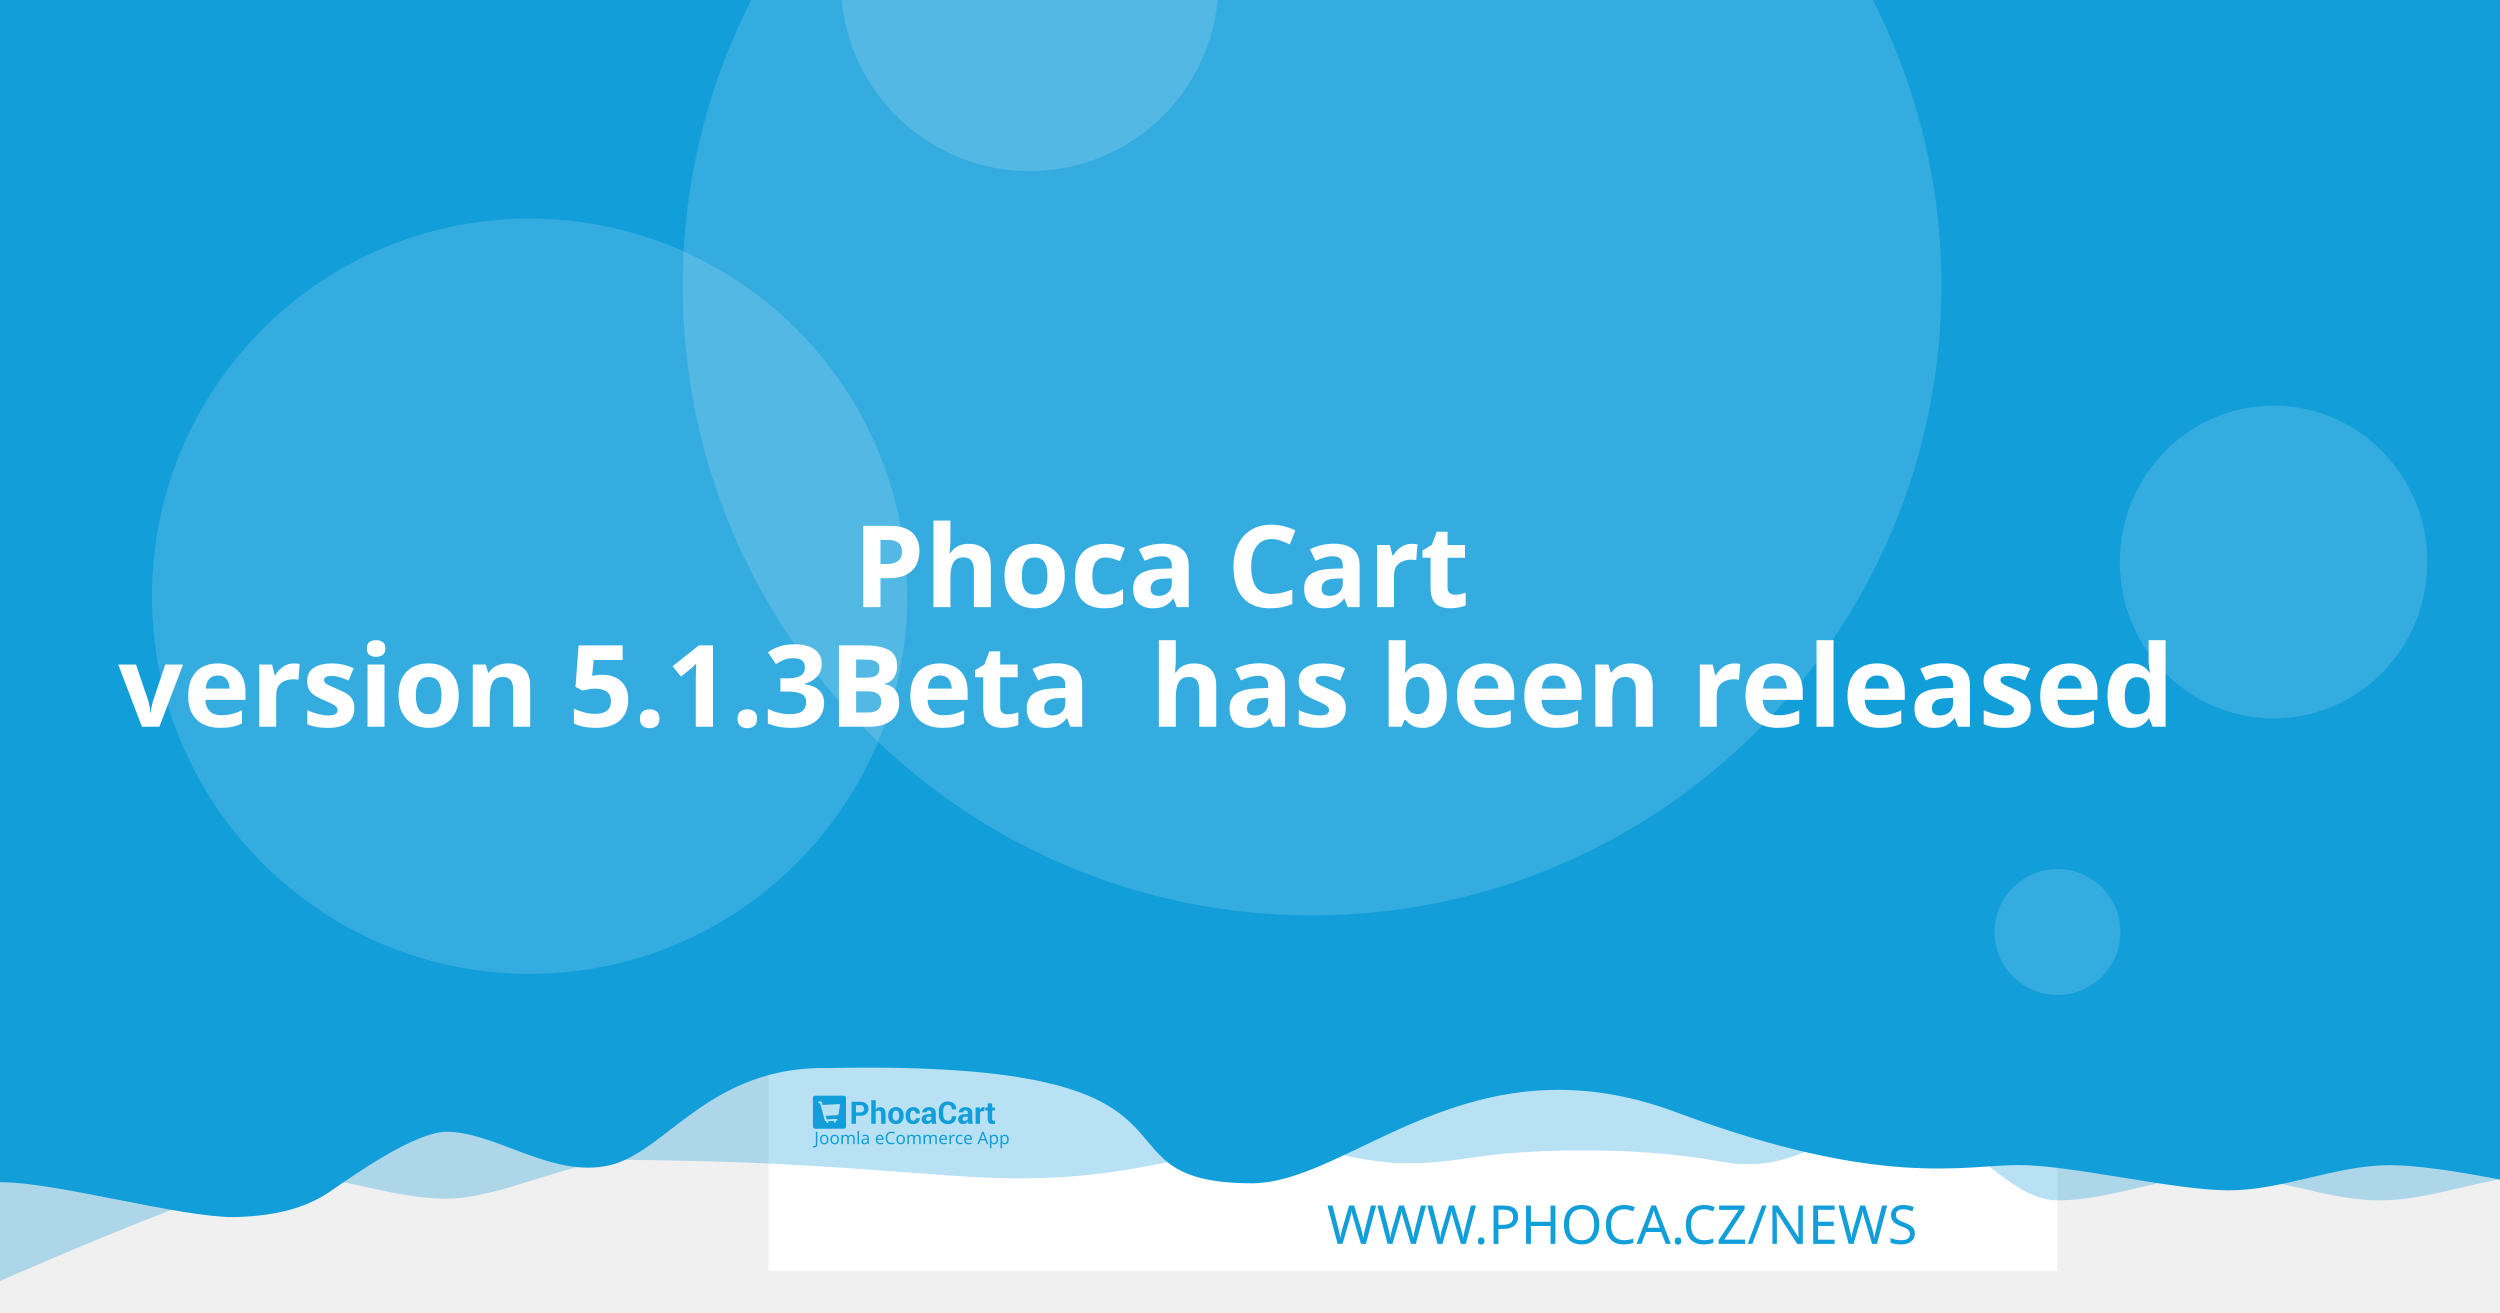
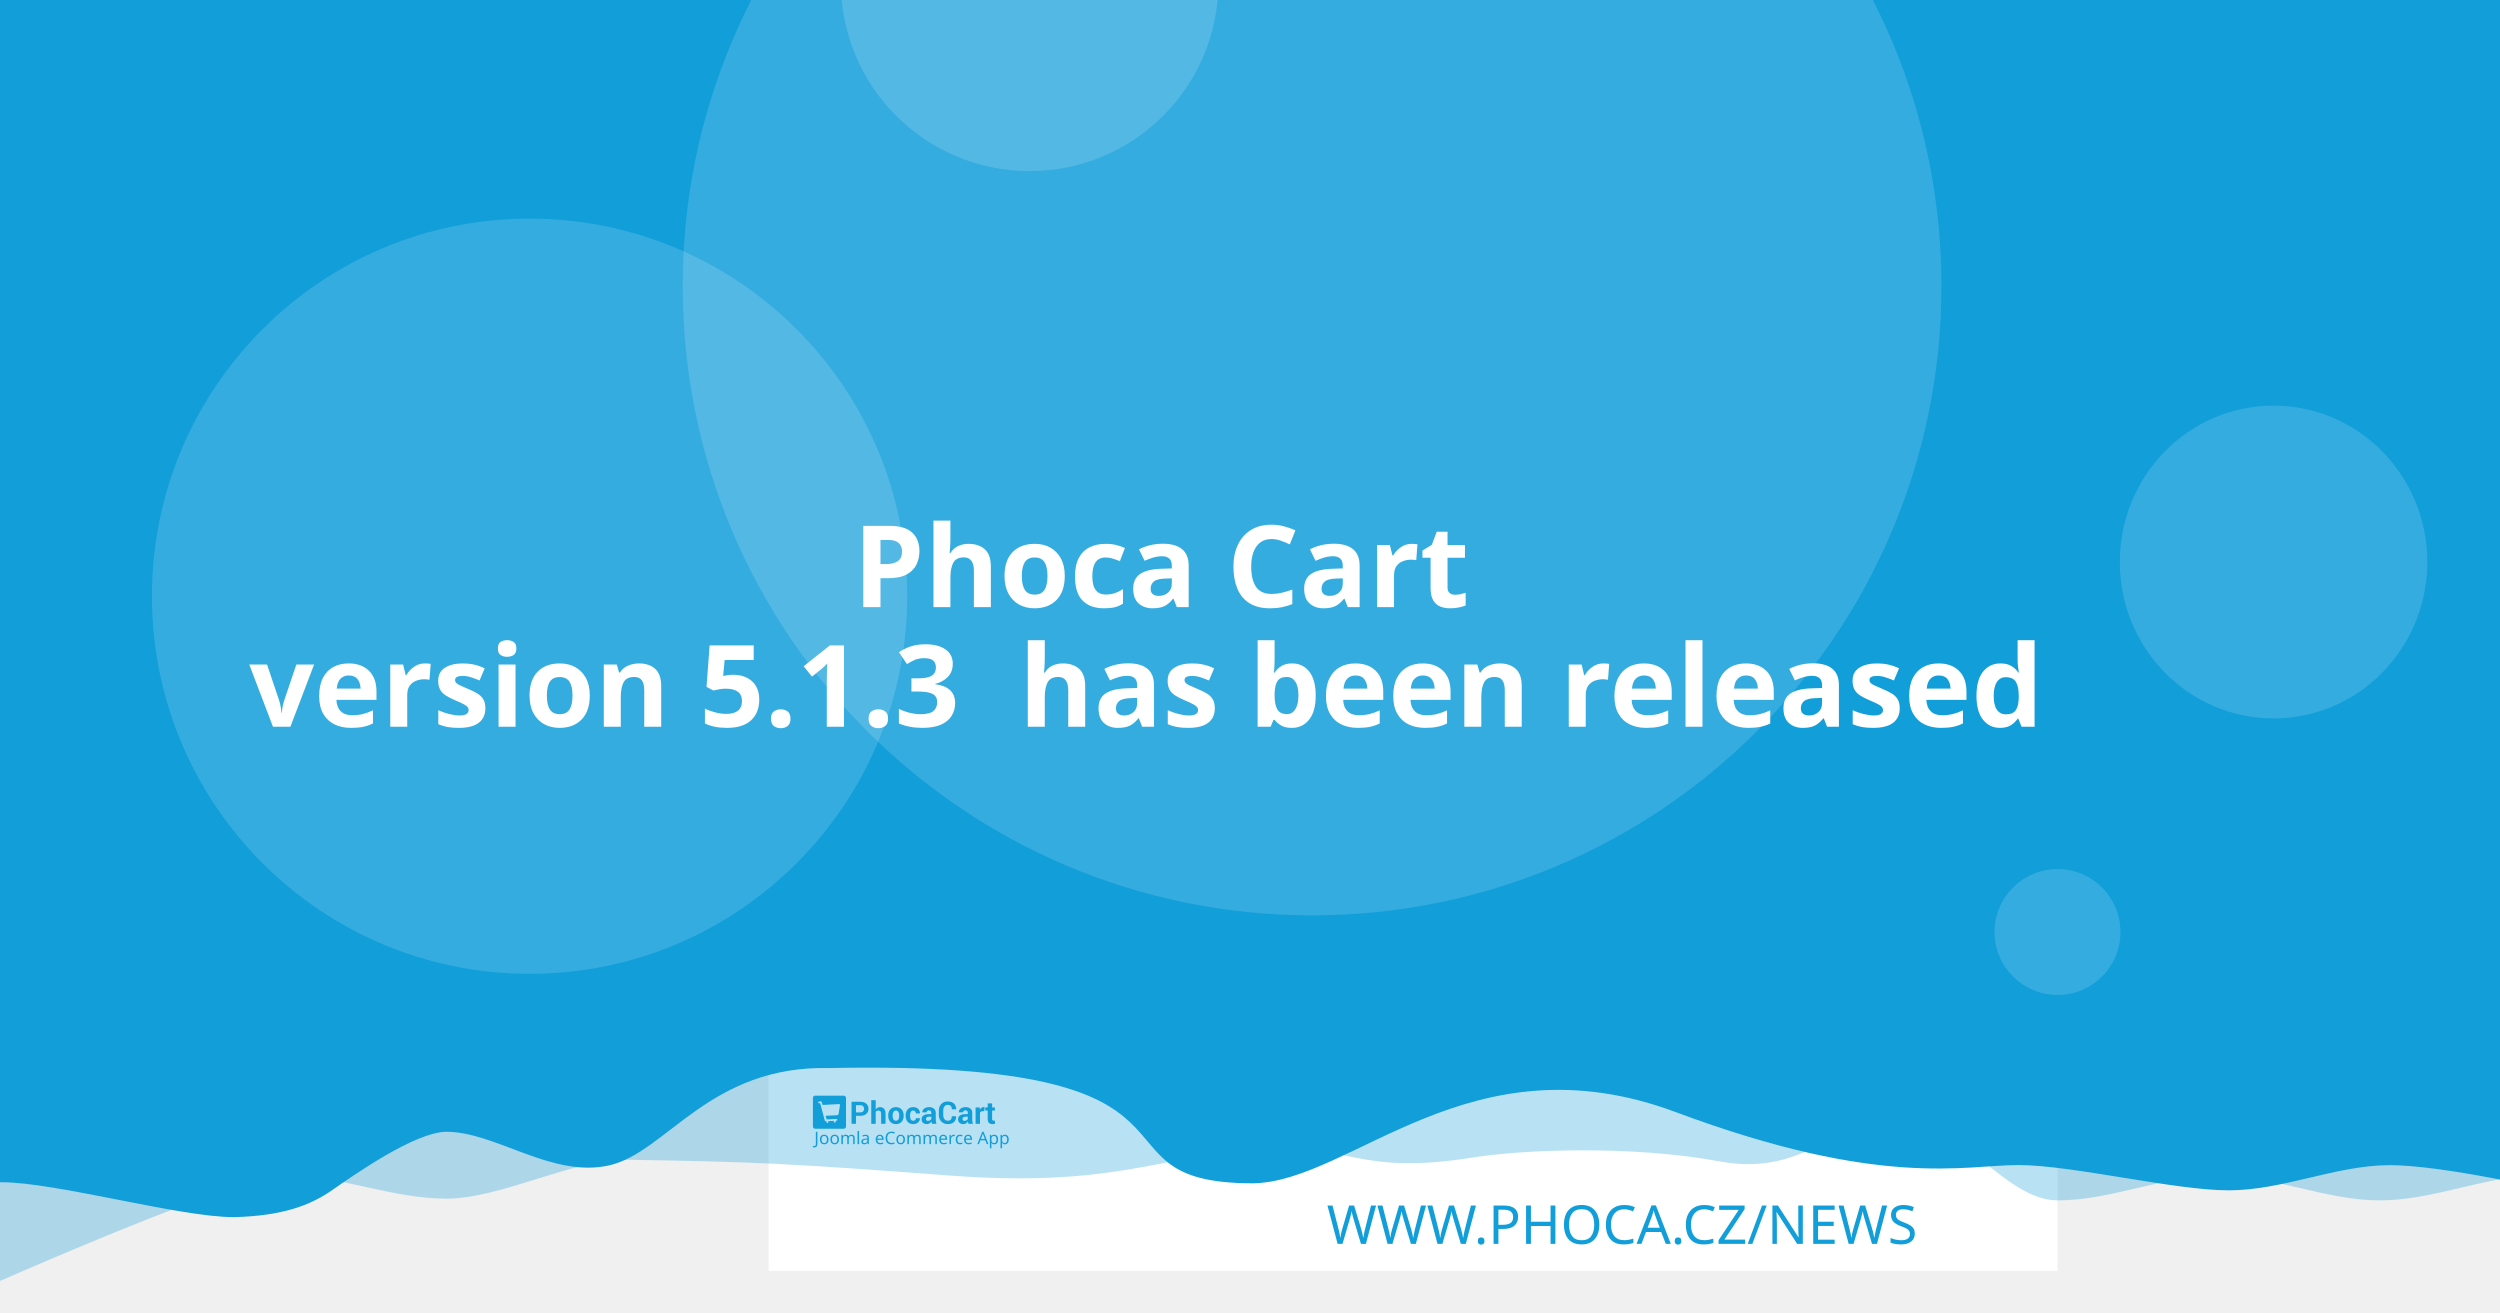
<svg xmlns="http://www.w3.org/2000/svg" width="1200" height="630" viewBox="0 0 1200 630" version="1.1" id="svg5">
  <defs id="defs2" />
  <g id="layer1">
    <path d="m 20.256,108.517 a 7.714,7.714 0 0 0 -7.714,7.714 v 97.981 a 7.714,7.714 0 0 0 7.714,7.714 h 97.976 a 7.714,7.714 0 0 0 7.714,-7.714 v -97.981 a 7.714,7.714 0 0 0 -7.714,-7.714 z m 19.435,19.56 c 0.714,-0.04 1.37,0.151 1.984,0.583 0.613,0.434 1.018,0.978 1.215,1.637 l 2.918,10.039 56.209,-2.948 c 1.002,-0.052 1.838,0.296 2.506,1.04 0.665,0.732 0.929,1.612 0.768,2.626 l -4.71,30.132 c -0.167,0.89 -0.688,1.809 -1.557,2.747 -0.869,0.95 -2.001,1.463 -3.38,1.537 l -39.707,2.079 3.671,12.389 33.562,-1.758 c 0.878,-0.049 1.633,0.215 2.28,0.783 0.632,0.583 0.971,1.312 1.019,2.19 0.046,0.878 -0.215,1.633 -0.783,2.28 -0.583,0.635 -1.312,0.974 -2.19,1.019 l -3.139,0.166 0.166,3.134 c 0.046,0.881 -0.215,1.638 -0.798,2.27 -0.571,0.647 -1.294,0.99 -2.174,1.034 -0.878,0.046 -1.635,-0.215 -2.27,-0.798 -0.647,-0.571 -0.984,-1.297 -1.03,-2.174 l -0.166,-3.134 -18.817,0.979 0.161,3.139 c 0.046,0.881 -0.212,1.638 -0.783,2.27 -0.583,0.647 -1.312,0.988 -2.19,1.034 -0.878,0.049 -1.633,-0.215 -2.28,-0.798 -0.635,-0.571 -0.974,-1.297 -1.019,-2.174 l -0.166,-3.139 -1.943,0.101 c -0.753,0.039 -1.441,-0.135 -2.079,-0.517 -0.623,-0.383 -1.068,-0.764 -1.341,-1.125 l -0.347,-0.613 -15.769,-59.624 -3.39,0.176 c -0.841,0.046 -1.586,-0.219 -2.245,-0.798 -0.659,-0.571 -1.009,-1.292 -1.055,-2.169 -0.046,-0.881 0.225,-1.635 0.824,-2.27 0.595,-0.647 1.308,-0.989 2.149,-1.034 z" style="fill:#ffffff;stroke-width:1.208;paint-order:stroke fill markers" id="path400" />
    <rect style="opacity:1;fill:#ffffff;stroke-width:6.042;stroke-linejoin:round;paint-order:stroke fill markers" id="rect723" width="618.676" height="618.676" x="368.924" y="-8.647" />
    <path id="rect4460" style="opacity:0.3;fill:#129ed9;fill-opacity:1;stroke-width:6.042;stroke-linejoin:round;paint-order:stroke fill markers" d="M 59.586,-3.814 H 1296.938 v 580.009 c 0,0 -51.556,-12.084 -77.334,-12.084 -25.778,0 -51.244,12.084 -77.335,12.084 -26.091,0 -51.556,-12.084 -77.334,-12.084 -25.778,0 -51.244,12.084 -77.335,12.084 -26.091,0 -50.615,-41.931 -76.393,-41.931 -25.778,0 -43.072,31.169 -85.504,23.256 -42.433,-7.913 -95.293,-5.729 -119.04,-1.869 -57.142,9.103 -59.508,-8.125 -105.573,-4.001 -46.065,4.124 -68.78,18.359 -145.373,12.602 -76.593,-5.757 -93.029,-6.595 -155.544,-7.578 -25.778,0 -59.826,18.693 -85.917,18.693 -26.091,0 -51.556,-11.254 -77.334,-11.254 -25.778,0 -172.338,66.428 -172.338,66.428 z" />
    <path id="rect4460-5" style="fill:#129ed9;fill-opacity:1;stroke-width:6.042;stroke-linejoin:round;paint-order:stroke fill markers" d="M -12.915,-8.647 H 1224.437 v 580.009 c 0,0 -51.556,-12.084 -77.334,-12.084 -25.778,0 -51.243,12.084 -77.334,12.084 -26.091,0 -75.228,-12.142 -101.006,-12.142 -25.778,0 -65.794,11.416 -164.408,-25.412 -98.613,-36.828 -155.373,33.433 -202.968,34.185 -85.545,-0.05 -3.558,-59.324 -203.248,-55.331 -57.687,-1.357 -78.127,40.433 -105.693,46.704 -27.566,6.271 -54.486,-16.105 -78.151,-16.105 -14.933,0 -44.462,20.77 -54.88,28.017 -10.418,7.247 -23.732,12.357 -47.124,12.95 -26.091,0 -85.565,-16.747 -111.343,-16.747 -25.778,0 -13.863,3.88 -13.863,3.88 z" />
    <circle style="opacity:0.15;fill:#ffffff;fill-opacity:1;stroke-width:6.042;stroke-linejoin:round;paint-order:stroke fill markers" id="path8376" cx="629.794" cy="137.279" r="302.088" />
    <text xml:space="preserve" style="font-style:normal;font-weight:normal;font-size:25.778px;line-height:1.25;font-family:sans-serif;fill:#129ed9;fill-opacity:1;stroke:none;stroke-width:1.208" x="953.817" y="597.071" id="text2910-3-7">
      <tspan id="tspan2908-6-5" x="953.817" y="597.071" style="font-style:normal;font-variant:normal;font-weight:300;font-stretch:normal;font-size:25.778px;font-family:Montserrat;-inkscape-font-specification:'Montserrat Light';text-align:end;text-anchor:end;fill:#129ed9;fill-opacity:1;stroke-width:1.208">WWW.PHOCA.CZ/NEWS</tspan>
    </text>
    <text xml:space="preserve" style="font-style:normal;font-variant:normal;font-weight:600;font-stretch:normal;font-size:54.666px;line-height:1.05;font-family:Rubik;-inkscape-font-specification:'Rubik Semi-Bold';fill:#ffffff;fill-opacity:1;stroke:none;stroke-width:1.577" x="600" y="234.034" id="text11252">
      <tspan x="600" y="234.034" id="tspan403" style="text-align:center;text-anchor:middle;stroke-width:1.577" />
      <tspan x="600" y="291.433" style="font-size:54.666px;text-align:center;text-anchor:middle;stroke-width:1.577" id="tspan444"> Phoca Cart</tspan>
-       <tspan x="600" y="348.833" id="tspan2906" style="font-size:54.666px;text-align:center;text-anchor:middle;stroke-width:1.577">version 5.1.3Beta
+       <tspan x="600" y="348.833" id="tspan2906" style="font-size:54.666px;text-align:center;text-anchor:middle;stroke-width:1.577">version 5.1.3
 has been released</tspan>
      <tspan x="600" y="406.232" id="tspan1994" style="font-size:54.666px;stroke-width:1.577" />
    </text>
    <circle style="opacity:0.15;fill:#ffffff;fill-opacity:1;stroke-width:6.042;stroke-linejoin:round;paint-order:stroke fill markers" id="path8376-9" cx="254.196" cy="286.191" r="181.253" />
    <circle style="opacity:0.15;fill:#ffffff;fill-opacity:1;stroke-width:6.042;stroke-linejoin:round;paint-order:stroke fill markers" id="path8376-6" cx="494.235" cy="-8.506" r="90.626" />
    <ellipse style="opacity:0.15;fill:#ffffff;fill-opacity:1;stroke-width:7.442;stroke-linejoin:round;paint-order:stroke fill markers" id="path8376-6-2" cx="1091.315" cy="269.776" rx="73.793" ry="75.059" />
    <g id="g8950" transform="matrix(0.360172,0,0,0.360172,498.6223,396.4642)" style="fill:#129ed9;fill-opacity:1;stroke-width:3.355">
      <g id="g895" transform="translate(-301.0409,359.4151)" style="fill:#129ed9;fill-opacity:1;stroke-width:3.355">
        <g transform="matrix(1.3333,0,0,-1.3333,-75.59,850.15)" fill="#ffffff" image-rendering="optimizeQuality" id="g280" style="clip-rule:evenodd;fill:#129ed9;fill-opacity:1;stroke-width:8.934;shape-rendering:geometricPrecision">
          <path d="m 99.728,617.49 v -7.994 h -4.423 v 22.031 h 8.784 c 2.532,0 4.527,-0.646 5.979,-1.937 1.452,-1.291 2.181,-2.99 2.181,-5.097 0,-2.107 -0.729,-3.801 -2.181,-5.082 -1.452,-1.281 -3.446,-1.921 -5.979,-1.921 z m 0,3.408 h 4.361 c 1.23,0 2.165,0.336 2.801,1.002 0.635,0.671 0.951,1.523 0.951,2.561 0,1.059 -0.315,1.932 -0.946,2.623 -0.63,0.687 -1.566,1.033 -2.806,1.033 H 99.728 Z" id="path262" style="fill:#129ed9;fill-opacity:1;stroke-width:3.355" />
          <path d="m 119.45,623.79 c 0.517,0.749 1.147,1.327 1.891,1.746 0.749,0.418 1.576,0.63 2.485,0.63 1.705,0 3.043,-0.568 4.02,-1.704 0.971,-1.131 1.457,-2.887 1.457,-5.252 v -9.714 h -4.418 v 9.76 c 0,1.276 -0.227,2.174 -0.677,2.706 -0.445,0.532 -1.116,0.795 -2.005,0.795 -0.605,0 -1.137,-0.108 -1.602,-0.325 -0.465,-0.217 -0.847,-0.522 -1.152,-0.919 v -12.017 h -4.418 v 23.611 h 4.418 z" id="path264" style="fill:#129ed9;fill-opacity:1;stroke-width:3.355" />
          <path d="m 131.96,617.83 c 0,2.438 0.682,4.436 2.046,5.996 1.359,1.554 3.25,2.334 5.663,2.334 2.418,0 4.315,-0.774 5.689,-2.329 1.375,-1.549 2.062,-3.553 2.062,-6.001 v -0.32 c 0,-2.458 -0.687,-4.462 -2.051,-6.011 -1.369,-1.544 -3.261,-2.319 -5.674,-2.319 -2.418,0 -4.315,0.775 -5.684,2.319 -1.364,1.549 -2.051,3.553 -2.051,6.011 z m 4.408,-0.31 c 0,-1.487 0.264,-2.68 0.785,-3.584 0.527,-0.899 1.375,-1.348 2.542,-1.348 1.142,0 1.979,0.454 2.506,1.358 0.532,0.904 0.796,2.097 0.796,3.574 v 0.315 c 0,1.446 -0.269,2.629 -0.801,3.542 -0.537,0.914 -1.38,1.374 -2.527,1.374 -1.142,0 -1.979,-0.46 -2.506,-1.379 -0.532,-0.919 -0.796,-2.102 -0.796,-3.537 z" id="path266" style="fill:#129ed9;fill-opacity:1;stroke-width:3.355" />
          <path d="m 157.01,612.59 c 0.79,0 1.421,0.227 1.891,0.682 0.475,0.454 0.713,1.064 0.713,1.828 h 4.015 l 0.041,-0.093 c 0.041,-1.653 -0.579,-3.037 -1.871,-4.152 -1.287,-1.116 -2.883,-1.673 -4.79,-1.673 -2.439,0 -4.325,0.769 -5.648,2.314 -1.318,1.544 -1.979,3.522 -1.979,5.944 v 0.449 c 0,2.412 0.656,4.395 1.974,5.944 1.317,1.554 3.198,2.329 5.638,2.329 2.02,0 3.648,-0.573 4.883,-1.725 1.235,-1.151 1.835,-2.664 1.793,-4.539 l -0.031,-0.088 h -4.026 c 0,0.842 -0.233,1.544 -0.698,2.107 -0.46,0.558 -1.101,0.837 -1.922,0.837 -1.168,0 -1.995,-0.454 -2.475,-1.358 -0.476,-0.904 -0.718,-2.071 -0.718,-3.496 v -0.454 c 0,-1.456 0.243,-2.628 0.718,-3.522 0.48,-0.888 1.312,-1.332 2.491,-1.332" id="path268" style="fill:#129ed9;fill-opacity:1;stroke-width:3.355" />
          <path d="m 175.8,609.49 c -0.165,0.372 -0.305,0.764 -0.419,1.183 -0.119,0.413 -0.202,0.837 -0.248,1.27 -0.455,-0.8 -1.054,-1.456 -1.798,-1.978 -0.739,-0.521 -1.628,-0.785 -2.656,-0.785 -1.715,0 -3.038,0.439 -3.963,1.322 -0.93,0.883 -1.395,2.086 -1.395,3.604 0,1.606 0.62,2.845 1.855,3.729 1.235,0.883 3.038,1.322 5.41,1.322 h 2.47 v 1.301 c 0,0.785 -0.207,1.394 -0.62,1.828 -0.413,0.434 -1.023,0.651 -1.834,0.651 -0.713,0 -1.266,-0.175 -1.653,-0.522 -0.393,-0.346 -0.584,-0.826 -0.584,-1.446 l -4.268,0.016 -0.016,0.093 c -0.072,1.379 0.527,2.572 1.798,3.579 1.271,1.002 2.946,1.503 5.013,1.503 1.958,0 3.545,-0.496 4.769,-1.492 1.22,-0.992 1.829,-2.406 1.829,-4.24 v -6.76 c 0,-0.769 0.062,-1.492 0.176,-2.164 0.119,-0.676 0.299,-1.348 0.553,-2.014 z m -4.046,2.943 c 0.78,0 1.468,0.191 2.077,0.574 0.605,0.382 1.013,0.826 1.225,1.332 v 2.308 h -2.47 c -0.935,0 -1.648,-0.232 -2.134,-0.702 -0.481,-0.47 -0.724,-1.033 -0.724,-1.699 0,-0.542 0.181,-0.981 0.542,-1.312 0.367,-0.336 0.858,-0.501 1.483,-0.501" id="path270" style="fill:#129ed9;fill-opacity:1;stroke-width:3.355" />
          <path d="m 199.84,617.01 0.031,-0.088 c 0.041,-2.37 -0.682,-4.25 -2.17,-5.645 -1.488,-1.394 -3.555,-2.091 -6.201,-2.091 -2.656,0 -4.811,0.852 -6.464,2.556 -1.653,1.704 -2.486,3.894 -2.486,6.579 v 4.369 c 0,2.67 0.812,4.86 2.424,6.574 1.617,1.715 3.715,2.572 6.299,2.572 2.723,0 4.852,-0.697 6.386,-2.097 1.535,-1.399 2.284,-3.305 2.243,-5.717 l -0.031,-0.088 h -4.299 c 0,1.451 -0.346,2.561 -1.044,3.336 -0.698,0.769 -1.783,1.157 -3.255,1.157 -1.323,0 -2.372,-0.537 -3.147,-1.606 -0.78,-1.074 -1.168,-2.438 -1.168,-4.1 v -4.39 c 0,-1.683 0.408,-3.057 1.225,-4.131 0.822,-1.069 1.922,-1.606 3.317,-1.606 1.38,0 2.403,0.372 3.064,1.11 0.661,0.744 0.992,1.844 0.992,3.305 z" id="path272" style="fill:#129ed9;fill-opacity:1;stroke-width:3.355" />
          <path d="m 212.27,609.49 c -0.165,0.372 -0.305,0.764 -0.419,1.183 -0.119,0.413 -0.202,0.837 -0.248,1.27 -0.455,-0.8 -1.054,-1.456 -1.798,-1.978 -0.739,-0.521 -1.628,-0.785 -2.656,-0.785 -1.716,0 -3.038,0.439 -3.963,1.322 -0.93,0.883 -1.395,2.086 -1.395,3.604 0,1.606 0.62,2.845 1.855,3.729 1.235,0.883 3.039,1.322 5.41,1.322 h 2.47 v 1.301 c 0,0.785 -0.207,1.394 -0.62,1.828 -0.413,0.434 -1.023,0.651 -1.834,0.651 -0.713,0 -1.266,-0.175 -1.654,-0.522 -0.393,-0.346 -0.584,-0.826 -0.584,-1.446 l -4.268,0.016 -0.016,0.093 c -0.072,1.379 0.527,2.572 1.798,3.579 1.271,1.002 2.945,1.503 5.013,1.503 1.958,0 3.545,-0.496 4.769,-1.492 1.22,-0.992 1.829,-2.406 1.829,-4.24 v -6.76 c 0,-0.769 0.062,-1.492 0.176,-2.164 0.119,-0.676 0.3,-1.348 0.553,-2.014 z m -4.046,2.943 c 0.78,0 1.468,0.191 2.077,0.574 0.605,0.382 1.013,0.826 1.224,1.332 v 2.308 h -2.47 c -0.935,0 -1.649,-0.232 -2.134,-0.702 -0.481,-0.47 -0.723,-1.033 -0.723,-1.699 0,-0.542 0.181,-0.981 0.542,-1.312 0.367,-0.336 0.858,-0.501 1.483,-0.501" id="path274" style="fill:#129ed9;fill-opacity:1;stroke-width:3.355" />
          <path d="m 227.92,622.06 -1.617,0.046 c -0.656,0 -1.199,-0.134 -1.623,-0.408 -0.423,-0.274 -0.744,-0.656 -0.966,-1.152 v -11.052 h -4.408 v 16.36 h 4.103 l 0.196,-2.422 c 0.382,0.857 0.883,1.528 1.494,2.009 0.61,0.48 1.312,0.723 2.108,0.723 0.223,0 0.429,-0.015 0.615,-0.052 0.186,-0.036 0.377,-0.077 0.568,-0.129 z" id="path276" style="fill:#129ed9;fill-opacity:1;stroke-width:3.355" />
          <path d="m 235.83,629.86 v -4.007 h 2.754 v -3.099 H 235.83 v -8.33 c 0,-0.635 0.129,-1.09 0.393,-1.363 0.263,-0.274 0.615,-0.408 1.059,-0.408 0.232,0 0.434,0.01 0.599,0.036 0.166,0.026 0.362,0.072 0.579,0.129 l 0.383,-3.181 c -0.445,-0.155 -0.878,-0.268 -1.302,-0.341 -0.424,-0.078 -0.884,-0.114 -1.38,-0.114 -1.524,0 -2.697,0.418 -3.519,1.255 -0.822,0.837 -1.235,2.159 -1.235,3.977 v 8.34 h -2.392 v 3.099 h 2.392 v 4.007 z" id="path278" style="fill:#129ed9;fill-opacity:1;stroke-width:3.355" />
        </g>
        <g fill="#ffffff" fill-rule="evenodd" image-rendering="optimizeQuality" stroke-width="1.934" aria-label="Joomla eCommerce App" id="g318" style="clip-rule:evenodd;fill:#129ed9;fill-opacity:1;shape-rendering:geometricPrecision">
          <path d="M 1.704,69 Q 1.151,69 0.736,68.908 0.321,68.839 -0.002,68.7 v -1.752 q 0.369,0.092 0.784,0.161 0.415,0.069 0.876,0.069 0.576,0 1.083,-0.231 0.53,-0.231 0.853,-0.807 0.323,-0.576 0.323,-1.614 v -16.368 h 2.075 v 16.206 q 0,2.374 -1.176,3.504 -1.176,1.13 -3.112,1.13 z" id="path282" style="fill:#129ed9;fill-opacity:1;stroke-width:1.934" />
          <path d="m 20.792,58.419 q 0,3.066 -1.568,4.749 -1.545,1.683 -4.196,1.683 -1.637,0 -2.928,-0.738 -1.268,-0.761 -2.006,-2.19 -0.738,-1.452 -0.738,-3.504 0,-3.066 1.545,-4.726 1.545,-1.66 4.196,-1.66 1.683,0 2.951,0.761 1.291,0.738 2.006,2.167 0.738,1.406 0.738,3.458 z m -9.336,0 q 0,2.19 0.853,3.481 0.876,1.268 2.766,1.268 1.867,0 2.743,-1.268 0.876,-1.291 0.876,-3.481 0,-2.19 -0.876,-3.435 -0.876,-1.245 -2.766,-1.245 -1.89,0 -2.743,1.245 -0.853,1.245 -0.853,3.435 z" id="path284" style="fill:#129ed9;fill-opacity:1;stroke-width:1.934" />
          <path d="m 34.739,58.419 q 0,3.066 -1.568,4.749 -1.545,1.683 -4.196,1.683 -1.637,0 -2.928,-0.738 -1.268,-0.761 -2.006,-2.19 -0.738,-1.452 -0.738,-3.504 0,-3.066 1.545,-4.726 1.545,-1.66 4.196,-1.66 1.683,0 2.951,0.761 1.291,0.738 2.006,2.167 0.738,1.406 0.738,3.458 z m -9.336,0 q 0,2.19 0.853,3.481 0.876,1.268 2.766,1.268 1.867,0 2.743,-1.268 0.876,-1.291 0.876,-3.481 0,-2.19 -0.876,-3.435 -0.876,-1.245 -2.766,-1.245 -1.89,0 -2.743,1.245 -0.853,1.245 -0.853,3.435 z" id="path286" style="fill:#129ed9;fill-opacity:1;stroke-width:1.934" />
          <path d="m 51.499,52.033 q 2.098,0 3.135,1.083 1.037,1.06 1.037,3.458 V 64.62 H 53.666 v -7.953 q 0,-2.928 -2.513,-2.928 -1.798,0 -2.582,1.037 -0.761,1.037 -0.761,3.02 V 64.62 h -2.006 v -7.953 q 0,-2.928 -2.536,-2.928 -1.867,0 -2.582,1.153 -0.715,1.153 -0.715,3.32 v 6.409 h -2.029 v -12.356 h 1.637 l 0.3,1.683 h 0.115 q 0.576,-0.968 1.545,-1.429 0.991,-0.484 2.098,-0.484 2.905,0 3.781,2.075 h 0.115 q 0.622,-1.06 1.683,-1.568 1.083,-0.507 2.282,-0.507 z" id="path288" style="fill:#129ed9;fill-opacity:1;stroke-width:1.934" />
          <path d="M 61.527,64.62 H 59.498 V 47.1 h 2.029 z" id="path290" style="fill:#129ed9;fill-opacity:1;stroke-width:1.934" />
          <path d="m 70.126,52.056 q 2.259,0 3.343,0.991 1.083,0.991 1.083,3.158 v 8.414 h -1.475 l -0.392,-1.752 h -0.092 q -0.807,1.014 -1.706,1.498 -0.876,0.484 -2.444,0.484 -1.683,0 -2.789,-0.876 -1.107,-0.899 -1.107,-2.789 0,-1.844 1.452,-2.836 1.452,-1.014 4.472,-1.107 l 2.098,-0.069 v -0.738 q 0,-1.545 -0.669,-2.144 -0.669,-0.599 -1.89,-0.599 -0.968,0 -1.844,0.3 -0.876,0.277 -1.637,0.645 l -0.622,-1.522 q 0.807,-0.438 1.913,-0.738 1.107,-0.323 2.305,-0.323 z m 0.599,6.593 q -2.305,0.092 -3.204,0.738 -0.876,0.645 -0.876,1.821 0,1.037 0.622,1.522 0.645,0.484 1.637,0.484 1.568,0 2.605,-0.853 1.037,-0.876 1.037,-2.674 v -1.107 z" id="path292" style="fill:#129ed9;fill-opacity:1;stroke-width:1.934" />
          <path d="m 89.144,52.033 q 1.591,0 2.72,0.692 1.153,0.692 1.752,1.96 0.622,1.245 0.622,2.928 v 1.222 h -8.46 q 0.046,2.098 1.06,3.204 1.037,1.083 2.882,1.083 1.176,0 2.075,-0.207 0.922,-0.231 1.89,-0.645 v 1.775 q -0.945,0.415 -1.867,0.599 -0.922,0.207 -2.19,0.207 -1.752,0 -3.112,-0.715 -1.337,-0.715 -2.098,-2.121 -0.738,-1.429 -0.738,-3.481 0,-2.029 0.669,-3.481 0.692,-1.452 1.913,-2.236 1.245,-0.784 2.882,-0.784 z m -0.023,1.66 q -1.452,0 -2.305,0.945 -0.83,0.922 -0.991,2.582 h 6.293 q -0.023,-1.568 -0.738,-2.536 -0.715,-0.991 -2.259,-0.991 z" id="path294" style="fill:#129ed9;fill-opacity:1;stroke-width:1.934" />
          <path d="m 104.71,49.751 q -2.651,0 -4.173,1.775 -1.522,1.775 -1.522,4.864 0,3.066 1.406,4.864 1.429,1.775 4.265,1.775 1.083,0 2.052,-0.184 0.968,-0.184 1.89,-0.461 v 1.798 q -0.922,0.346 -1.913,0.507 -0.968,0.161 -2.328,0.161 -2.513,0 -4.196,-1.037 -1.683,-1.037 -2.536,-2.951 -0.83,-1.913 -0.83,-4.495 0,-2.49 0.899,-4.38 0.922,-1.913 2.697,-2.974 1.775,-1.083 4.311,-1.083 2.605,0 4.541,0.968 l -0.83,1.752 q -0.761,-0.346 -1.706,-0.622 -0.922,-0.277 -2.029,-0.277 z" id="path296" style="fill:#129ed9;fill-opacity:1;stroke-width:1.934" />
          <path d="m 122.69,58.419 q 0,3.066 -1.568,4.749 -1.545,1.683 -4.196,1.683 -1.637,0 -2.928,-0.738 -1.268,-0.761 -2.006,-2.19 -0.738,-1.452 -0.738,-3.504 0,-3.066 1.545,-4.726 1.545,-1.66 4.196,-1.66 1.683,0 2.951,0.761 1.291,0.738 2.006,2.167 0.738,1.406 0.738,3.458 z m -9.336,0 q 0,2.19 0.853,3.481 0.876,1.268 2.766,1.268 1.867,0 2.743,-1.268 0.876,-1.291 0.876,-3.481 0,-2.19 -0.876,-3.435 -0.876,-1.245 -2.766,-1.245 -1.89,0 -2.743,1.245 -0.853,1.245 -0.853,3.435 z" id="path298" style="fill:#129ed9;fill-opacity:1;stroke-width:1.934" />
          <path d="m 139.45,52.033 q 2.098,0 3.135,1.083 1.037,1.06 1.037,3.458 V 64.62 h -2.006 v -7.953 q 0,-2.928 -2.513,-2.928 -1.798,0 -2.582,1.037 -0.761,1.037 -0.761,3.02 V 64.62 h -2.006 v -7.953 q 0,-2.928 -2.536,-2.928 -1.867,0 -2.582,1.153 -0.715,1.153 -0.715,3.32 v 6.409 h -2.029 v -12.356 h 1.637 l 0.3,1.683 h 0.115 q 0.576,-0.968 1.545,-1.429 0.991,-0.484 2.098,-0.484 2.905,0 3.781,2.075 h 0.115 q 0.622,-1.06 1.683,-1.568 1.083,-0.507 2.282,-0.507 z" id="path300" style="fill:#129ed9;fill-opacity:1;stroke-width:1.934" />
          <path d="m 161,52.033 q 2.098,0 3.135,1.083 1.037,1.06 1.037,3.458 V 64.62 h -2.006 v -7.953 q 0,-2.928 -2.513,-2.928 -1.798,0 -2.582,1.037 -0.761,1.037 -0.761,3.02 V 64.62 h -2.006 v -7.953 q 0,-2.928 -2.536,-2.928 -1.867,0 -2.582,1.153 -0.715,1.153 -0.715,3.32 v 6.409 h -2.029 v -12.356 h 1.637 l 0.3,1.683 h 0.115 q 0.576,-0.968 1.545,-1.429 0.991,-0.484 2.098,-0.484 2.905,0 3.781,2.075 h 0.115 q 0.622,-1.06 1.683,-1.568 1.083,-0.507 2.282,-0.507 z" id="path302" style="fill:#129ed9;fill-opacity:1;stroke-width:1.934" />
          <path d="m 173.77,52.033 q 1.591,0 2.72,0.692 1.153,0.692 1.752,1.96 0.622,1.245 0.622,2.928 v 1.222 h -8.46 q 0.046,2.098 1.06,3.204 1.037,1.083 2.882,1.083 1.176,0 2.075,-0.207 0.922,-0.231 1.89,-0.645 v 1.775 q -0.945,0.415 -1.867,0.599 -0.922,0.207 -2.19,0.207 -1.752,0 -3.112,-0.715 -1.337,-0.715 -2.098,-2.121 -0.738,-1.429 -0.738,-3.481 0,-2.029 0.669,-3.481 0.692,-1.452 1.913,-2.236 1.245,-0.784 2.882,-0.784 z m -0.023,1.66 q -1.452,0 -2.305,0.945 -0.83,0.922 -0.991,2.582 h 6.293 q -0.023,-1.568 -0.738,-2.536 -0.715,-0.991 -2.259,-0.991 z" id="path304" style="fill:#129ed9;fill-opacity:1;stroke-width:1.934" />
          <path d="m 187.76,52.033 q 0.346,0 0.738,0.046 0.415,0.023 0.715,0.092 l -0.254,1.867 q -0.3,-0.069 -0.669,-0.115 -0.346,-0.046 -0.669,-0.046 -0.945,0 -1.775,0.53 -0.83,0.507 -1.337,1.452 -0.484,0.922 -0.484,2.167 v 6.593 h -2.029 v -12.356 h 1.66 l 0.231,2.259 h 0.092 q 0.599,-1.014 1.545,-1.752 0.945,-0.738 2.236,-0.738 z" id="path306" style="fill:#129ed9;fill-opacity:1;stroke-width:1.934" />
          <path d="m 196.02,64.851 q -1.637,0 -2.928,-0.669 -1.268,-0.669 -2.006,-2.075 -0.715,-1.406 -0.715,-3.596 0,-2.282 0.761,-3.712 0.761,-1.429 2.052,-2.098 1.314,-0.669 2.974,-0.669 0.945,0 1.821,0.207 0.876,0.184 1.429,0.461 l -0.622,1.683 q -0.553,-0.207 -1.291,-0.392 -0.738,-0.184 -1.383,-0.184 -3.642,0 -3.642,4.68 0,2.236 0.876,3.435 0.899,1.176 2.651,1.176 1.014,0 1.775,-0.207 0.784,-0.207 1.429,-0.507 v 1.798 q -0.622,0.323 -1.383,0.484 -0.738,0.184 -1.798,0.184 z" id="path308" style="fill:#129ed9;fill-opacity:1;stroke-width:1.934" />
          <path d="m 206.9,52.033 q 1.591,0 2.72,0.692 1.153,0.692 1.752,1.96 0.622,1.245 0.622,2.928 v 1.222 h -8.46 q 0.046,2.098 1.06,3.204 1.037,1.083 2.882,1.083 1.176,0 2.075,-0.207 0.922,-0.231 1.89,-0.645 v 1.775 q -0.945,0.415 -1.867,0.599 -0.922,0.207 -2.19,0.207 -1.752,0 -3.112,-0.715 -1.337,-0.715 -2.098,-2.121 -0.738,-1.429 -0.738,-3.481 0,-2.029 0.669,-3.481 0.692,-1.452 1.913,-2.236 1.245,-0.784 2.882,-0.784 z m -0.023,1.66 q -1.452,0 -2.305,0.945 -0.83,0.922 -0.991,2.582 h 6.293 q -0.023,-1.568 -0.738,-2.536 -0.715,-0.991 -2.259,-0.991 z" id="path310" style="fill:#129ed9;fill-opacity:1;stroke-width:1.934" />
          <path d="m 231.73,64.62 -1.983,-5.095 h -6.524 l -1.96,5.095 h -2.098 l 6.432,-16.529 h 1.867 l 6.409,16.529 z m -4.449,-11.918 q -0.069,-0.184 -0.231,-0.669 -0.161,-0.484 -0.323,-0.991 -0.138,-0.53 -0.231,-0.807 -0.161,0.715 -0.369,1.406 -0.207,0.669 -0.346,1.06 l -1.867,4.979 h 5.21 z" id="path312" style="fill:#129ed9;fill-opacity:1;stroke-width:1.934" />
          <path d="m 241.73,52.033 q 2.282,0 3.665,1.591 1.406,1.591 1.406,4.795 0,3.158 -1.406,4.795 -1.383,1.637 -3.688,1.637 -1.429,0 -2.374,-0.53 -0.922,-0.553 -1.452,-1.268 h -0.138 q 0.046,0.392 0.092,0.991 0.046,0.599 0.046,1.037 v 5.072 h -2.029 v -17.889 h 1.66 l 0.277,1.683 h 0.092 q 0.553,-0.807 1.452,-1.36 0.899,-0.553 2.397,-0.553 z m -0.369,1.706 q -1.89,0 -2.674,1.06 -0.761,1.06 -0.807,3.227 v 0.392 q 0,2.282 0.738,3.527 0.761,1.222 2.789,1.222 1.13,0 1.844,-0.622 0.738,-0.622 1.083,-1.683 0.369,-1.083 0.369,-2.467 0,-2.121 -0.83,-3.389 -0.807,-1.268 -2.513,-1.268 z" id="path314" style="fill:#129ed9;fill-opacity:1;stroke-width:1.934" />
          <path d="m 255.91,52.033 q 2.282,0 3.665,1.591 1.406,1.591 1.406,4.795 0,3.158 -1.406,4.795 -1.383,1.637 -3.688,1.637 -1.429,0 -2.374,-0.53 -0.922,-0.553 -1.452,-1.268 h -0.138 q 0.046,0.392 0.092,0.991 0.046,0.599 0.046,1.037 v 5.072 h -2.029 v -17.889 h 1.66 l 0.277,1.683 h 0.092 q 0.553,-0.807 1.452,-1.36 0.899,-0.553 2.397,-0.553 z m -0.369,1.706 q -1.89,0 -2.674,1.06 -0.761,1.06 -0.807,3.227 v 0.392 q 0,2.282 0.738,3.527 0.761,1.222 2.789,1.222 1.13,0 1.844,-0.622 0.738,-0.622 1.083,-1.683 0.369,-1.083 0.369,-2.467 0,-2.121 -0.83,-3.389 -0.807,-1.268 -2.513,-1.268 z" id="path316" style="fill:#129ed9;fill-opacity:1;stroke-width:1.934" />
        </g>
        <path d="M 3,0 A 3,3 0 0 0 0,3 v 38.107 a 3,3 0 0 0 3,3 h 38.105 a 3,3 0 0 0 3,-3 V 3 a 3,3 0 0 0 -3,-3 z m 7.559,7.607 c 0.278,-0.015 0.533,0.059 0.771,0.227 0.239,0.169 0.396,0.38 0.473,0.637 l 1.135,3.904 21.861,-1.147 c 0.39,-0.02 0.715,0.115 0.975,0.404 0.259,0.285 0.361,0.627 0.299,1.022 l -1.832,11.719 c -0.065,0.346 -0.268,0.703 -0.605,1.068 -0.338,0.37 -0.778,0.569 -1.315,0.598 l -15.443,0.809 1.428,4.818 13.053,-0.684 c 0.341,-0.019 0.635,0.084 0.887,0.305 0.246,0.227 0.378,0.51 0.396,0.852 0.018,0.341 -0.084,0.635 -0.305,0.887 -0.227,0.247 -0.51,0.379 -0.852,0.396 l -1.221,0.064 0.064,1.219 c 0.018,0.343 -0.084,0.637 -0.311,0.883 -0.222,0.252 -0.503,0.385 -0.846,0.402 -0.341,0.018 -0.636,-0.084 -0.883,-0.311 -0.252,-0.222 -0.383,-0.504 -0.4,-0.846 l -0.064,-1.219 -7.318,0.381 0.062,1.221 c 0.018,0.343 -0.083,0.637 -0.305,0.883 -0.227,0.252 -0.51,0.384 -0.852,0.402 -0.341,0.019 -0.635,-0.084 -0.887,-0.311 -0.247,-0.222 -0.379,-0.504 -0.396,-0.846 l -0.064,-1.221 -0.756,0.039 c -0.293,0.015 -0.561,-0.052 -0.809,-0.201 -0.242,-0.149 -0.415,-0.297 -0.521,-0.438 l -0.135,-0.238 -6.133,-23.189 -1.318,0.068 C 8.066,10.184 7.776,10.082 7.52,9.856 7.263,9.634 7.127,9.354 7.11,9.012 7.092,8.67 7.197,8.377 7.43,8.13 7.661,7.878 7.939,7.745 8.266,7.727 Z" fill="#ffffff" style="fill:#129ed9;fill-opacity:1;stroke-width:8.934;paint-order:stroke fill markers" id="path334" />
      </g>
    </g>
    <circle style="opacity:0.15;fill:#ffffff;fill-opacity:1;stroke-width:6.042;stroke-linejoin:round;paint-order:stroke fill markers" id="path8376-6-2-1" cx="987.6" cy="447.37" r="30.209" />
  </g>
</svg>
